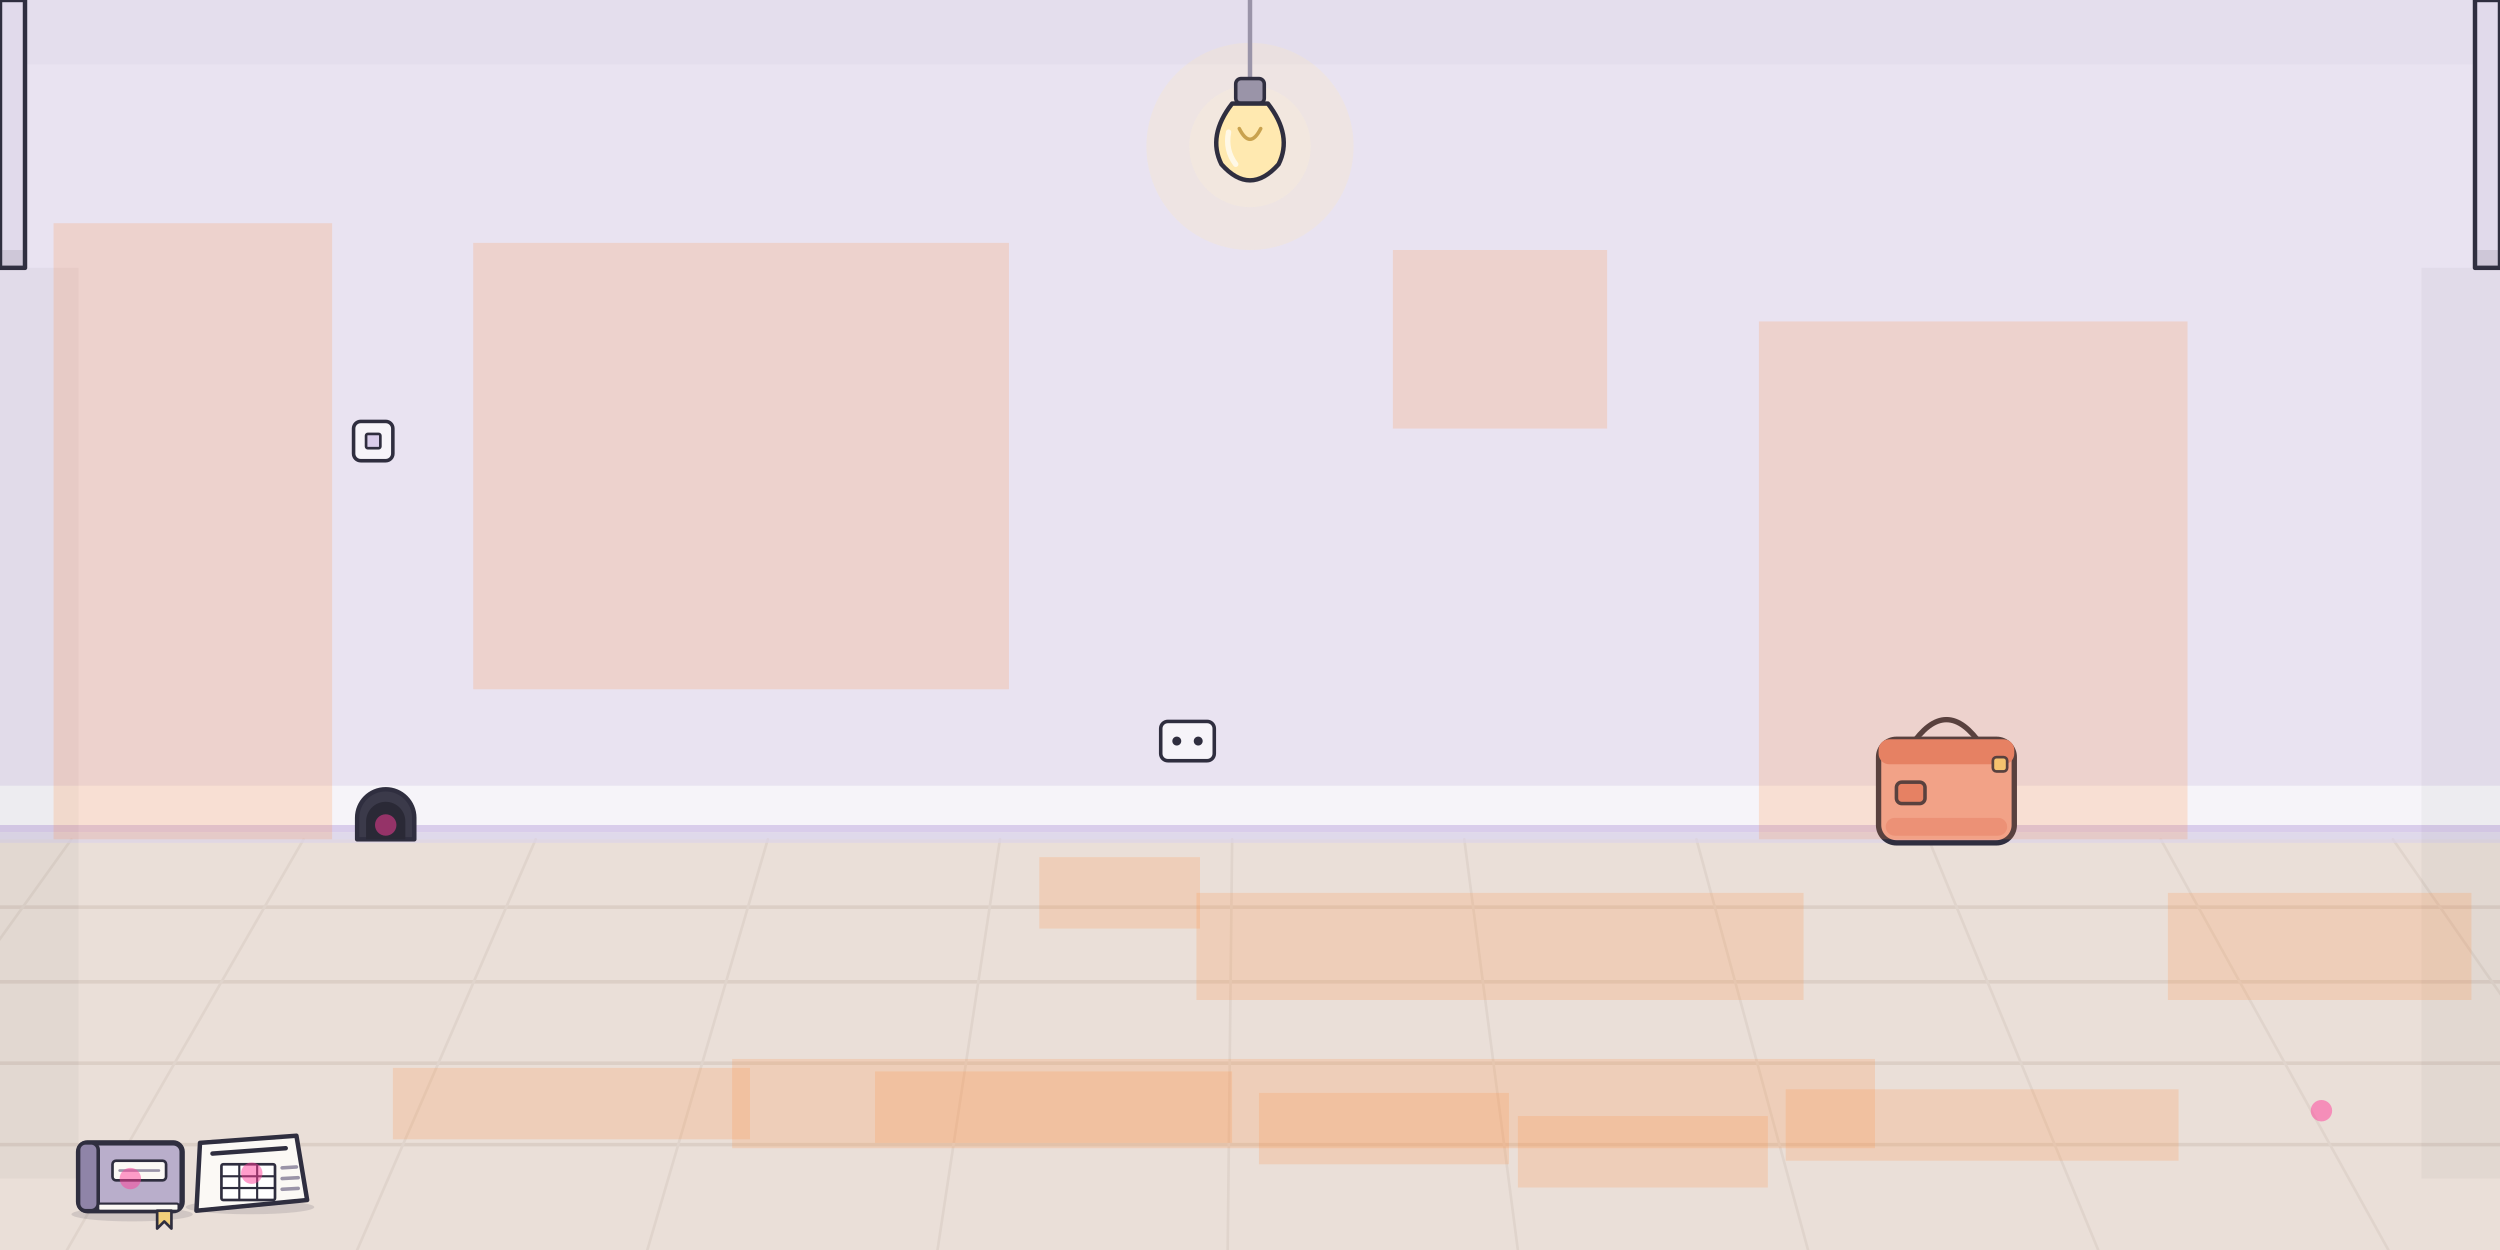
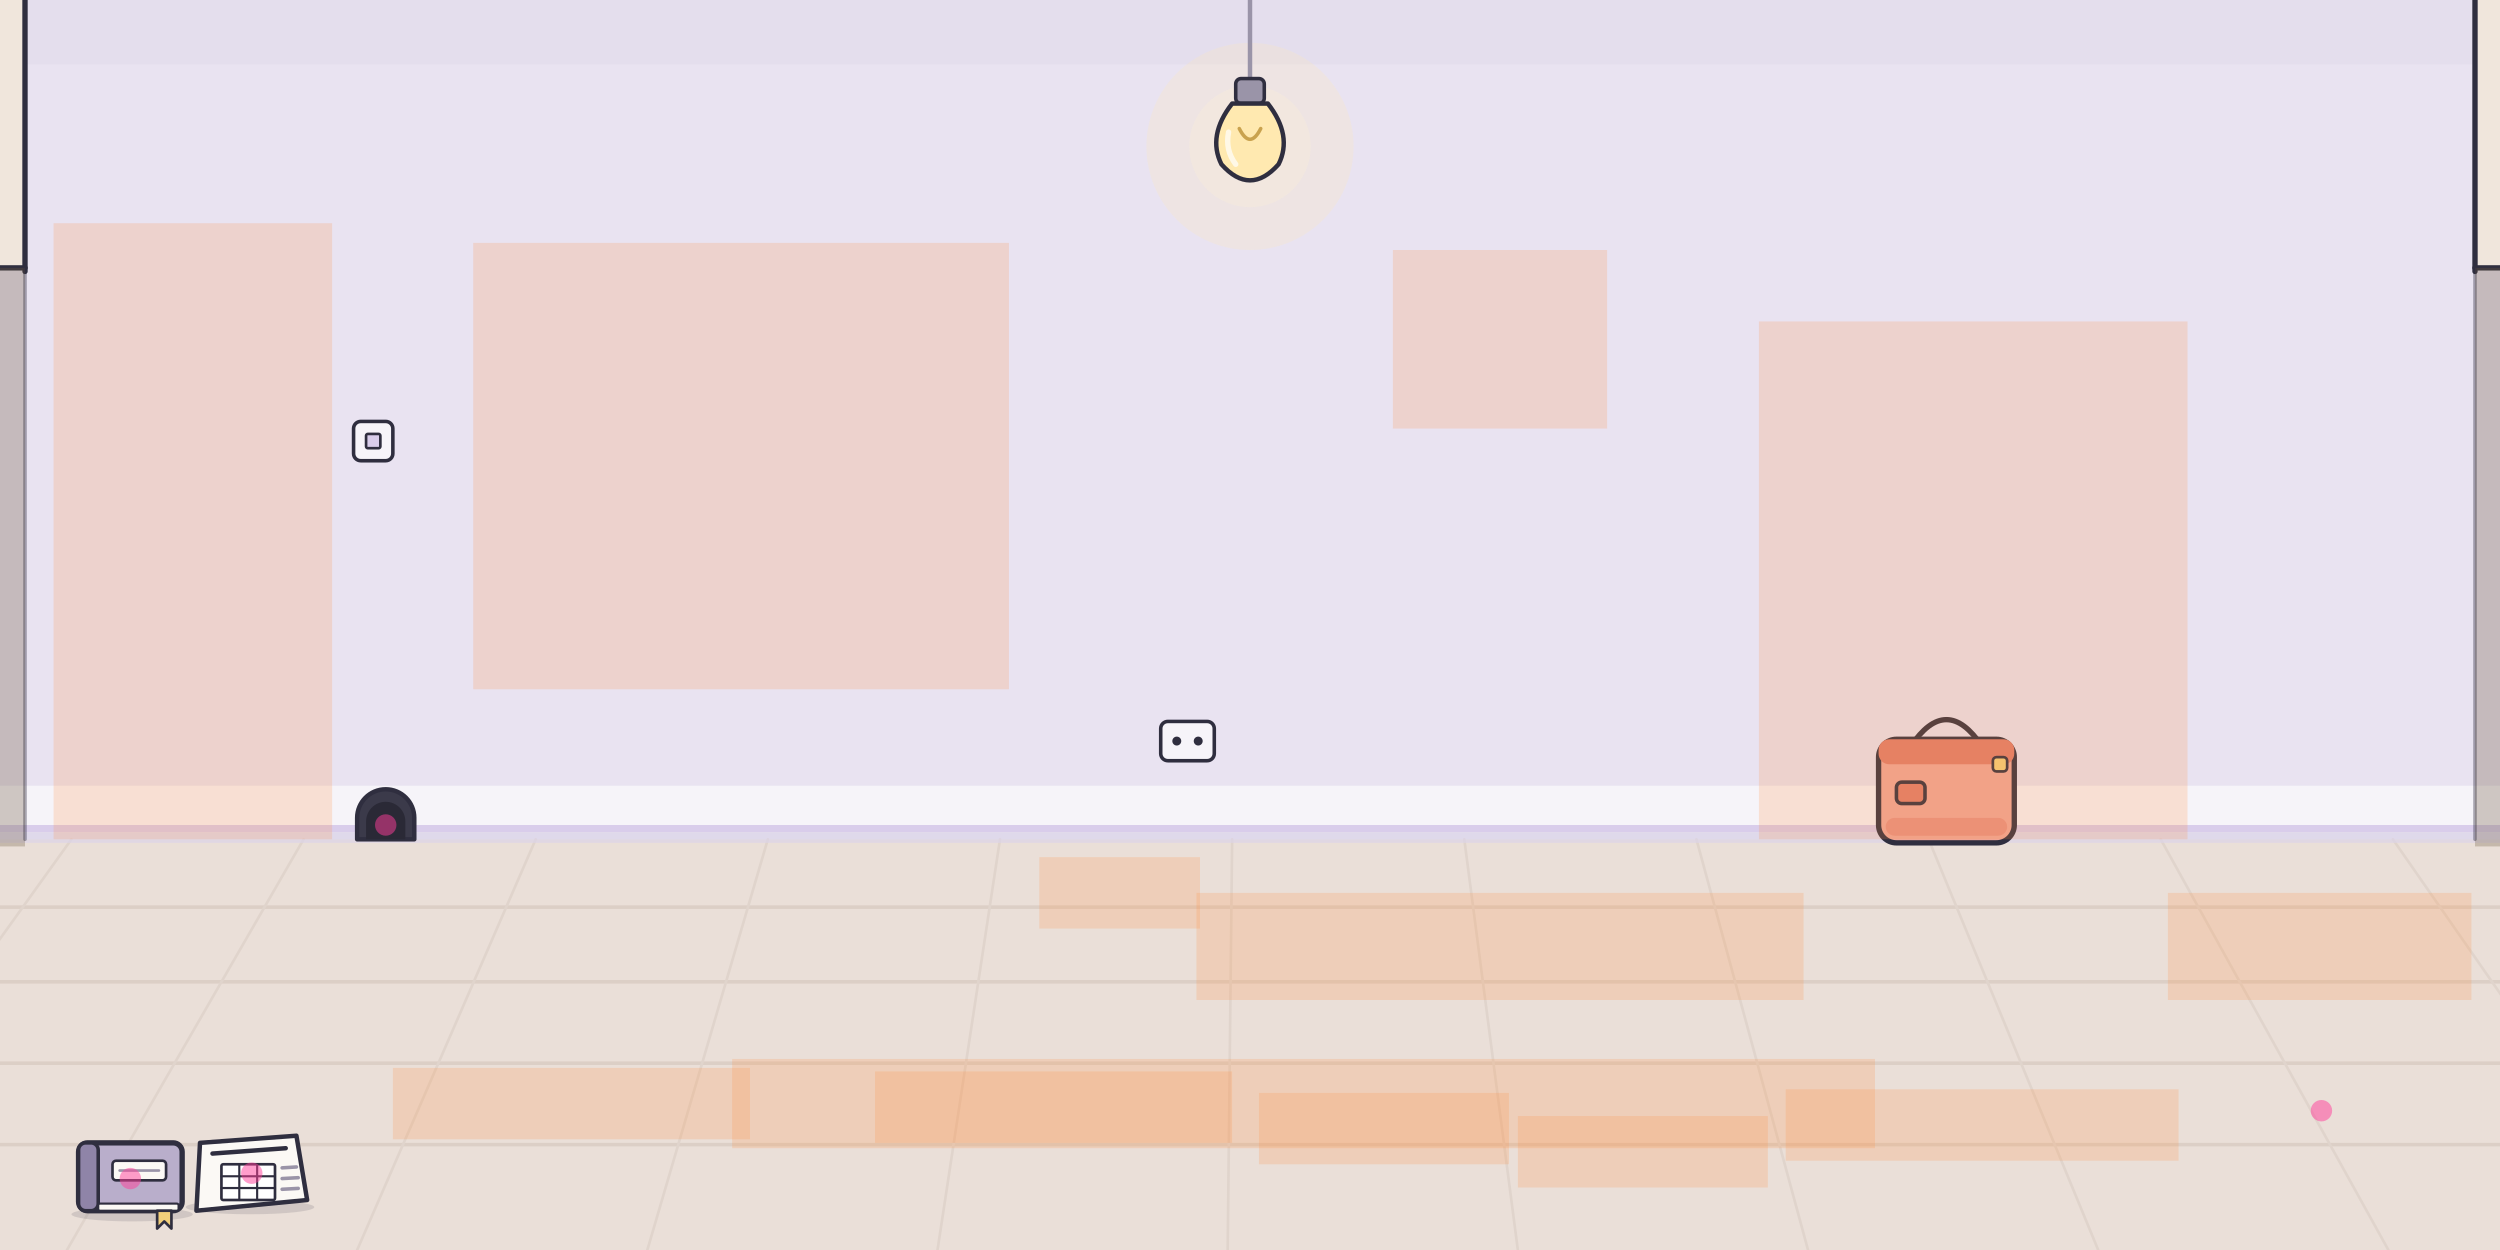
<svg xmlns="http://www.w3.org/2000/svg" viewBox="0 0 1400 700" width="1400" height="700">
  <g id="stěna">
    <rect x="0" y="0" width="1400" height="470" fill="#E9E3F1" stroke="none" />
    <rect x="0" y="0" width="1400" height="36" fill="#E1DAEB" stroke="none" opacity="0.6" />
  </g>
  <g id="podlaha">
    <rect x="0" y="470" width="1400" height="230" fill="#EADFD8" stroke="none" />
    <path d="M 0 508 L 1400 508" stroke="#DCCFC6" stroke-width="2" stroke-linejoin="round" stroke-linecap="round" />
    <path d="M 0 549.8 L 1400 549.8" stroke="#DCCFC6" stroke-width="2" stroke-linejoin="round" stroke-linecap="round" />
    <path d="M 0 595.4 L 1400 595.4" stroke="#DCCFC6" stroke-width="2" stroke-linejoin="round" stroke-linecap="round" />
    <path d="M 0 641 L 1400 641" stroke="#DCCFC6" stroke-width="2" stroke-linejoin="round" stroke-linecap="round" />
    <path d="M 40 470 L -125 700" stroke="#E0D4CC" stroke-width="1.5" stroke-linejoin="round" stroke-linecap="round" />
    <path d="M 170 470 L 37.5 700" stroke="#E0D4CC" stroke-width="1.5" stroke-linejoin="round" stroke-linecap="round" />
    <path d="M 300 470 L 200 700" stroke="#E0D4CC" stroke-width="1.5" stroke-linejoin="round" stroke-linecap="round" />
    <path d="M 430 470 L 362.5 700" stroke="#E0D4CC" stroke-width="1.5" stroke-linejoin="round" stroke-linecap="round" />
    <path d="M 560 470 L 525 700" stroke="#E0D4CC" stroke-width="1.5" stroke-linejoin="round" stroke-linecap="round" />
    <path d="M 690 470 L 687.5 700" stroke="#E0D4CC" stroke-width="1.5" stroke-linejoin="round" stroke-linecap="round" />
    <path d="M 820 470 L 850 700" stroke="#E0D4CC" stroke-width="1.5" stroke-linejoin="round" stroke-linecap="round" />
    <path d="M 950 470 L 1012.5 700" stroke="#E0D4CC" stroke-width="1.5" stroke-linejoin="round" stroke-linecap="round" />
    <path d="M 1080 470 L 1175 700" stroke="#E0D4CC" stroke-width="1.5" stroke-linejoin="round" stroke-linecap="round" />
    <path d="M 1210 470 L 1337.5 700" stroke="#E0D4CC" stroke-width="1.5" stroke-linejoin="round" stroke-linecap="round" />
    <path d="M 1340 470 L 1500 700" stroke="#E0D4CC" stroke-width="1.5" stroke-linejoin="round" stroke-linecap="round" />
    <path d="M 1470 470 L 1662.5 700" stroke="#E0D4CC" stroke-width="1.5" stroke-linejoin="round" stroke-linecap="round" />
  </g>
  <g id="lišta">
    <rect x="0" y="440" width="1400" height="26" fill="#F6F4F9" stroke="none" />
    <rect x="0" y="462" width="1400" height="4" fill="#D9CDEB" stroke="none" />
    <rect x="0" y="466" width="1400" height="6" fill="#DCD4E8" stroke="none" opacity="0.7" />
  </g>
  <g id="průchod levý">
-     <rect x="0" y="150" width="44" height="510" fill="#3B3A4A" stroke="none" opacity="0.05" />
-     <rect x="0" y="0" width="14" height="150" fill="#E1DAEB" stroke="#2F2E3F" stroke-width="2.5" stroke-linejoin="round" stroke-linecap="round" />
-     <rect x="0" y="140" width="14" height="10" fill="#3B3A4A" stroke="none" opacity="0.12" />
+     <rect x="0" y="0" width="14" height="150" fill="#F0E6DC" stroke="none" />
+     <path d="M 14 0 L 14 152" stroke="#2F2E3F" stroke-width="3" stroke-linejoin="round" stroke-linecap="round" />
+     <path d="M 0 150 L 14 150" stroke="#2F2E3F" stroke-width="3" stroke-linejoin="round" stroke-linecap="round" />
+     <rect x="0" y="150" width="14" height="324" fill="#6F5A41" stroke="none" opacity="0.3" />
+     <path d="M 14 150 L 14 470" stroke="#2F2E3F" stroke-width="2" stroke-linejoin="round" stroke-linecap="round" opacity="0.4" />
  </g>
  <g id="průchod pravý">
-     <rect x="1356" y="150" width="44" height="510" fill="#3B3A4A" stroke="none" opacity="0.05" />
-     <rect x="1386" y="0" width="14" height="150" fill="#E1DAEB" stroke="#2F2E3F" stroke-width="2.5" stroke-linejoin="round" stroke-linecap="round" />
-     <rect x="1386" y="140" width="14" height="10" fill="#3B3A4A" stroke="none" opacity="0.12" />
+     <rect x="1386" y="0" width="14" height="150" fill="#F0E6DC" stroke="none" />
+     <path d="M 1386 0 L 1386 152" stroke="#2F2E3F" stroke-width="3" stroke-linejoin="round" stroke-linecap="round" />
+     <path d="M 1386 150 L 1400 150" stroke="#2F2E3F" stroke-width="3" stroke-linejoin="round" stroke-linecap="round" />
+     <rect x="1386" y="150" width="14" height="324" fill="#6F5A41" stroke="none" opacity="0.3" />
+     <path d="M 1386 150 L 1386 470" stroke="#2F2E3F" stroke-width="2" stroke-linejoin="round" stroke-linecap="round" opacity="0.4" />
  </g>
  <g id="noviny">
    <ellipse cx="140" cy="676" rx="36" ry="4" fill="#2F2E3F" stroke="none" opacity="0.14" />
    <path d="M 112 640 L 166 636 L 172 672 L 110 678 Z" fill="#FBF9F5" stroke="#2F2E3F" stroke-width="2.5" stroke-linejoin="round" stroke-linecap="round" />
    <path d="M 119 646 L 160 643" stroke="#2F2E3F" stroke-width="2.5" stroke-linejoin="round" stroke-linecap="round" />
    <rect x="124" y="652" width="30" height="20" rx="1" fill="#FFFFFF" stroke="#2F2E3F" stroke-width="1.5" stroke-linejoin="round" stroke-linecap="round" />
    <path d="M 134 652 L 134 672" stroke="#2F2E3F" stroke-width="1.2" stroke-linejoin="round" stroke-linecap="round" />
    <path d="M 144 652 L 144 672" stroke="#2F2E3F" stroke-width="1.2" stroke-linejoin="round" stroke-linecap="round" />
    <path d="M 124 658.7 L 154 658.7" stroke="#2F2E3F" stroke-width="1.2" stroke-linejoin="round" stroke-linecap="round" />
    <path d="M 124 665.3 L 154 665.3" stroke="#2F2E3F" stroke-width="1.2" stroke-linejoin="round" stroke-linecap="round" />
    <path d="M 158 654 L 166 653.5" stroke="#9A94A8" stroke-width="2" stroke-linejoin="round" stroke-linecap="round" />
    <path d="M 158 660 L 167 659.5" stroke="#9A94A8" stroke-width="2" stroke-linejoin="round" stroke-linecap="round" />
    <path d="M 158 666 L 167 665.5" stroke="#9A94A8" stroke-width="2" stroke-linejoin="round" stroke-linecap="round" />
  </g>
  <g id="deník">
    <ellipse cx="74" cy="680" rx="34" ry="4" fill="#2F2E3F" stroke="none" opacity="0.14" />
    <rect x="44" y="640" width="58" height="38" rx="5" fill="#B9AECB" stroke="#2F2E3F" stroke-width="3" stroke-linejoin="round" stroke-linecap="round" />
    <rect x="44" y="640" width="11" height="38" rx="4" fill="#8F84A8" stroke="#2F2E3F" stroke-width="2" stroke-linejoin="round" stroke-linecap="round" />
    <rect x="63" y="650" width="30" height="11" rx="2" fill="#FBF9F5" stroke="#2F2E3F" stroke-width="1.5" stroke-linejoin="round" stroke-linecap="round" />
    <path d="M 67 655.5 L 89 655.5" stroke="#9A94A8" stroke-width="1.5" stroke-linejoin="round" stroke-linecap="round" />
    <rect x="55" y="674" width="45" height="4" rx="1" fill="#FBF9F5" stroke="#2F2E3F" stroke-width="1.2" stroke-linejoin="round" stroke-linecap="round" />
    <path d="M 88 678 l 0 10 l 4 -4 l 4 4 l 0 -10 Z" fill="#F2CF7A" stroke="#2F2E3F" stroke-width="1.5" stroke-linejoin="round" stroke-linecap="round" />
  </g>
  <g id="díra">
    <path d="M 200 470 L 200 458 A 16 16 0 0 1 232 458 L 232 470 Z" fill="#3B3A4A" stroke="#2F2E3F" stroke-width="2.5" stroke-linejoin="round" stroke-linecap="round" />
    <path d="M 205 470 L 205 460 A 11 11 0 0 1 227 460 L 227 470 Z" fill="#2A2936" stroke="none" />
  </g>
  <g id="stav: žárovka svítí" data-state="hidden">
    <circle cx="700" cy="82" r="58" fill="#FFE9B0" stroke="none" opacity="0.22" />
    <circle cx="700" cy="82" r="34" fill="#FBEFD6" stroke="none" opacity="0.3" />
  </g>
  <g id="žárovka">
    <path d="M 700 0 L 700 46" stroke="#9A94A8" stroke-width="2.5" stroke-linejoin="round" stroke-linecap="round" />
    <rect x="692" y="44" width="16" height="14" rx="3" fill="#9A94A8" stroke="#2F2E3F" stroke-width="2" stroke-linejoin="round" stroke-linecap="round" />
    <path d="M 690 58 L 710 58 Q 724 76 716 92 Q 700 110 684 92 Q 676 76 690 58 Z" fill="#FFE9B0" stroke="#2F2E3F" stroke-width="2.5" stroke-linejoin="round" stroke-linecap="round" />
    <path d="M 694 72 Q 700 84 706 72" fill="none" stroke="#C9A24E" stroke-width="2" stroke-linejoin="round" stroke-linecap="round" />
    <path d="M 688 74 Q 686 84 692 92" fill="none" stroke="#FFFFFF" stroke-width="3" stroke-linejoin="round" stroke-linecap="round" opacity="0.7" />
  </g>
  <g id="vypínač">
    <rect x="198" y="236" width="22" height="22" rx="4" fill="#F6F4F9" stroke="#2F2E3F" stroke-width="2" stroke-linejoin="round" stroke-linecap="round" />
    <rect x="205" y="243" width="8" height="8" rx="1" fill="#D9CDEB" stroke="#2F2E3F" stroke-width="1.5" stroke-linejoin="round" stroke-linecap="round" />
  </g>
  <g id="zásuvka">
    <rect x="650" y="404" width="30" height="22" rx="4" fill="#F6F4F9" stroke="#2F2E3F" stroke-width="2" stroke-linejoin="round" stroke-linecap="round" />
    <circle cx="659" cy="415" r="2.5" fill="#2F2E3F" stroke="none" />
    <circle cx="671" cy="415" r="2.5" fill="#2F2E3F" stroke="none" />
  </g>
  <g id="stav: taška" data-state="hidden">
    <path d="M 1070 418 Q 1090 388 1110 418" fill="none" stroke="#2F2E3F" stroke-width="3" stroke-linejoin="round" stroke-linecap="round" />
    <rect x="1052" y="414" width="76" height="58" rx="10" fill="#EFA79A" stroke="#2F2E3F" stroke-width="3" stroke-linejoin="round" stroke-linecap="round" />
    <rect x="1052" y="414" width="76" height="14" rx="6" fill="#E07E6D" stroke="none" />
    <rect x="1062" y="438" width="16" height="12" rx="3" fill="#E07E6D" stroke="#2F2E3F" stroke-width="2" stroke-linejoin="round" stroke-linecap="round" />
    <rect x="1116" y="424" width="8" height="8" rx="2" fill="#F2CF7A" stroke="#2F2E3F" stroke-width="1.5" stroke-linejoin="round" stroke-linecap="round" />
    <rect x="1056" y="458" width="68" height="10" rx="5" fill="#E07E6D" stroke="none" opacity="0.5" />
  </g>
  <rect id="@slot dveře" x="30" y="125" width="156" height="345" fill="#FF8C3D" opacity="0.2" />
  <rect id="@slot okno" x="265" y="136" width="300" height="250" fill="#FF8C3D" opacity="0.2" />
  <rect id="@slot lampa" x="582" y="480" width="90" height="40" fill="#FF8C3D" opacity="0.2" />
  <rect id="@slot velký kus" x="670" y="500" width="340" height="60" fill="#FF8C3D" opacity="0.2" />
  <rect id="@slot velký kus +" x="1214" y="500" width="170" height="60" fill="#FF8C3D" opacity="0.2" />
  <rect id="@slot obrazy" x="780" y="140" width="120" height="100" fill="#FF8C3D" opacity="0.2" />
  <rect id="@slot police" x="985" y="180" width="240" height="290" fill="#FF8C3D" opacity="0.2" />
  <rect id="@slot hračka 1" x="220" y="598" width="200" height="40" fill="#FF8C3D" opacity="0.2" />
  <rect id="@slot pelíšek" x="490" y="600" width="200" height="40" fill="#FF8C3D" opacity="0.2" />
  <rect id="@slot pelíšek +" x="705" y="612" width="140" height="40" fill="#FF8C3D" opacity="0.2" />
  <rect id="@slot koberec" x="410" y="593" width="640" height="50" fill="#FF8C3D" opacity="0.2" />
  <rect id="@slot hračka 2" x="850" y="625" width="140" height="40" fill="#FF8C3D" opacity="0.2" />
  <rect id="@slot malý kus" x="1000" y="610" width="220" height="40" fill="#FF8C3D" opacity="0.2" />
  <circle id="@čep díra" cx="216" cy="462" r="6" fill="#FF3D9A" opacity="0.5" />
  <circle id="@čep miska" cx="1300" cy="622" r="6" fill="#FF3D9A" opacity="0.5" />
  <circle id="@čep noviny" cx="141" cy="657" r="6" fill="#FF3D9A" opacity="0.5" />
  <circle id="@čep deník" cx="73" cy="660" r="6" fill="#FF3D9A" opacity="0.5" />
</svg>
